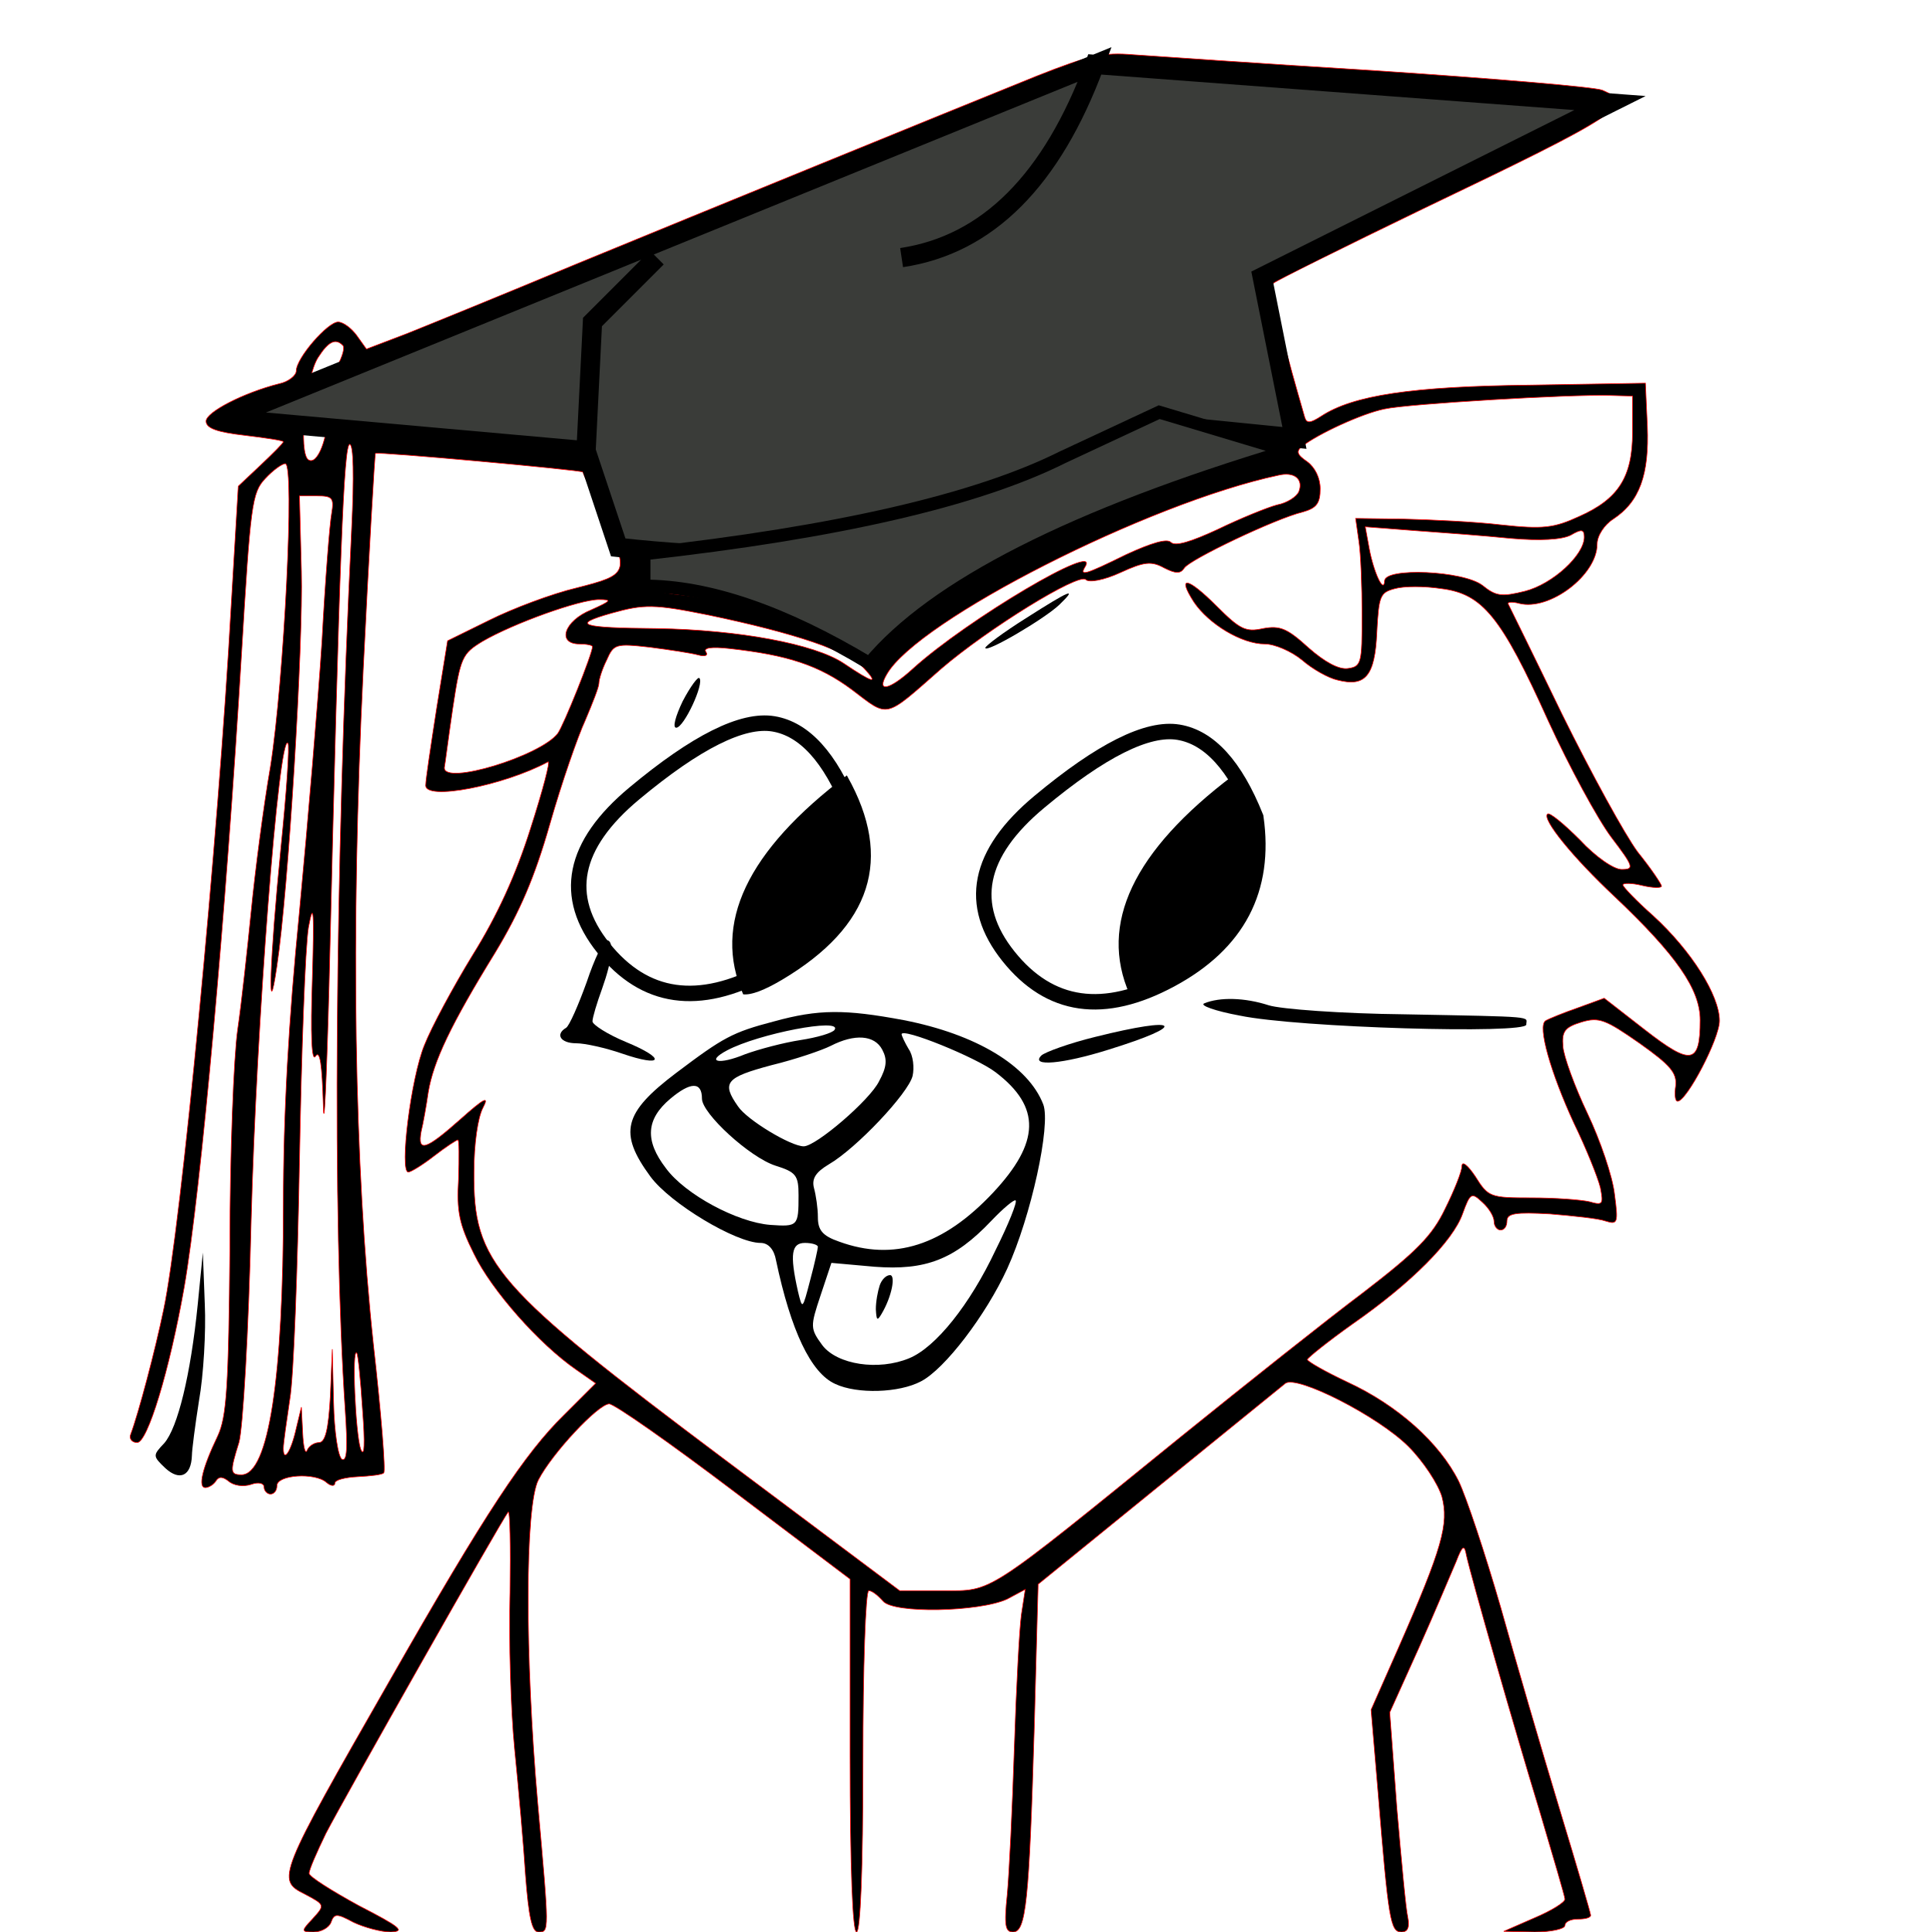
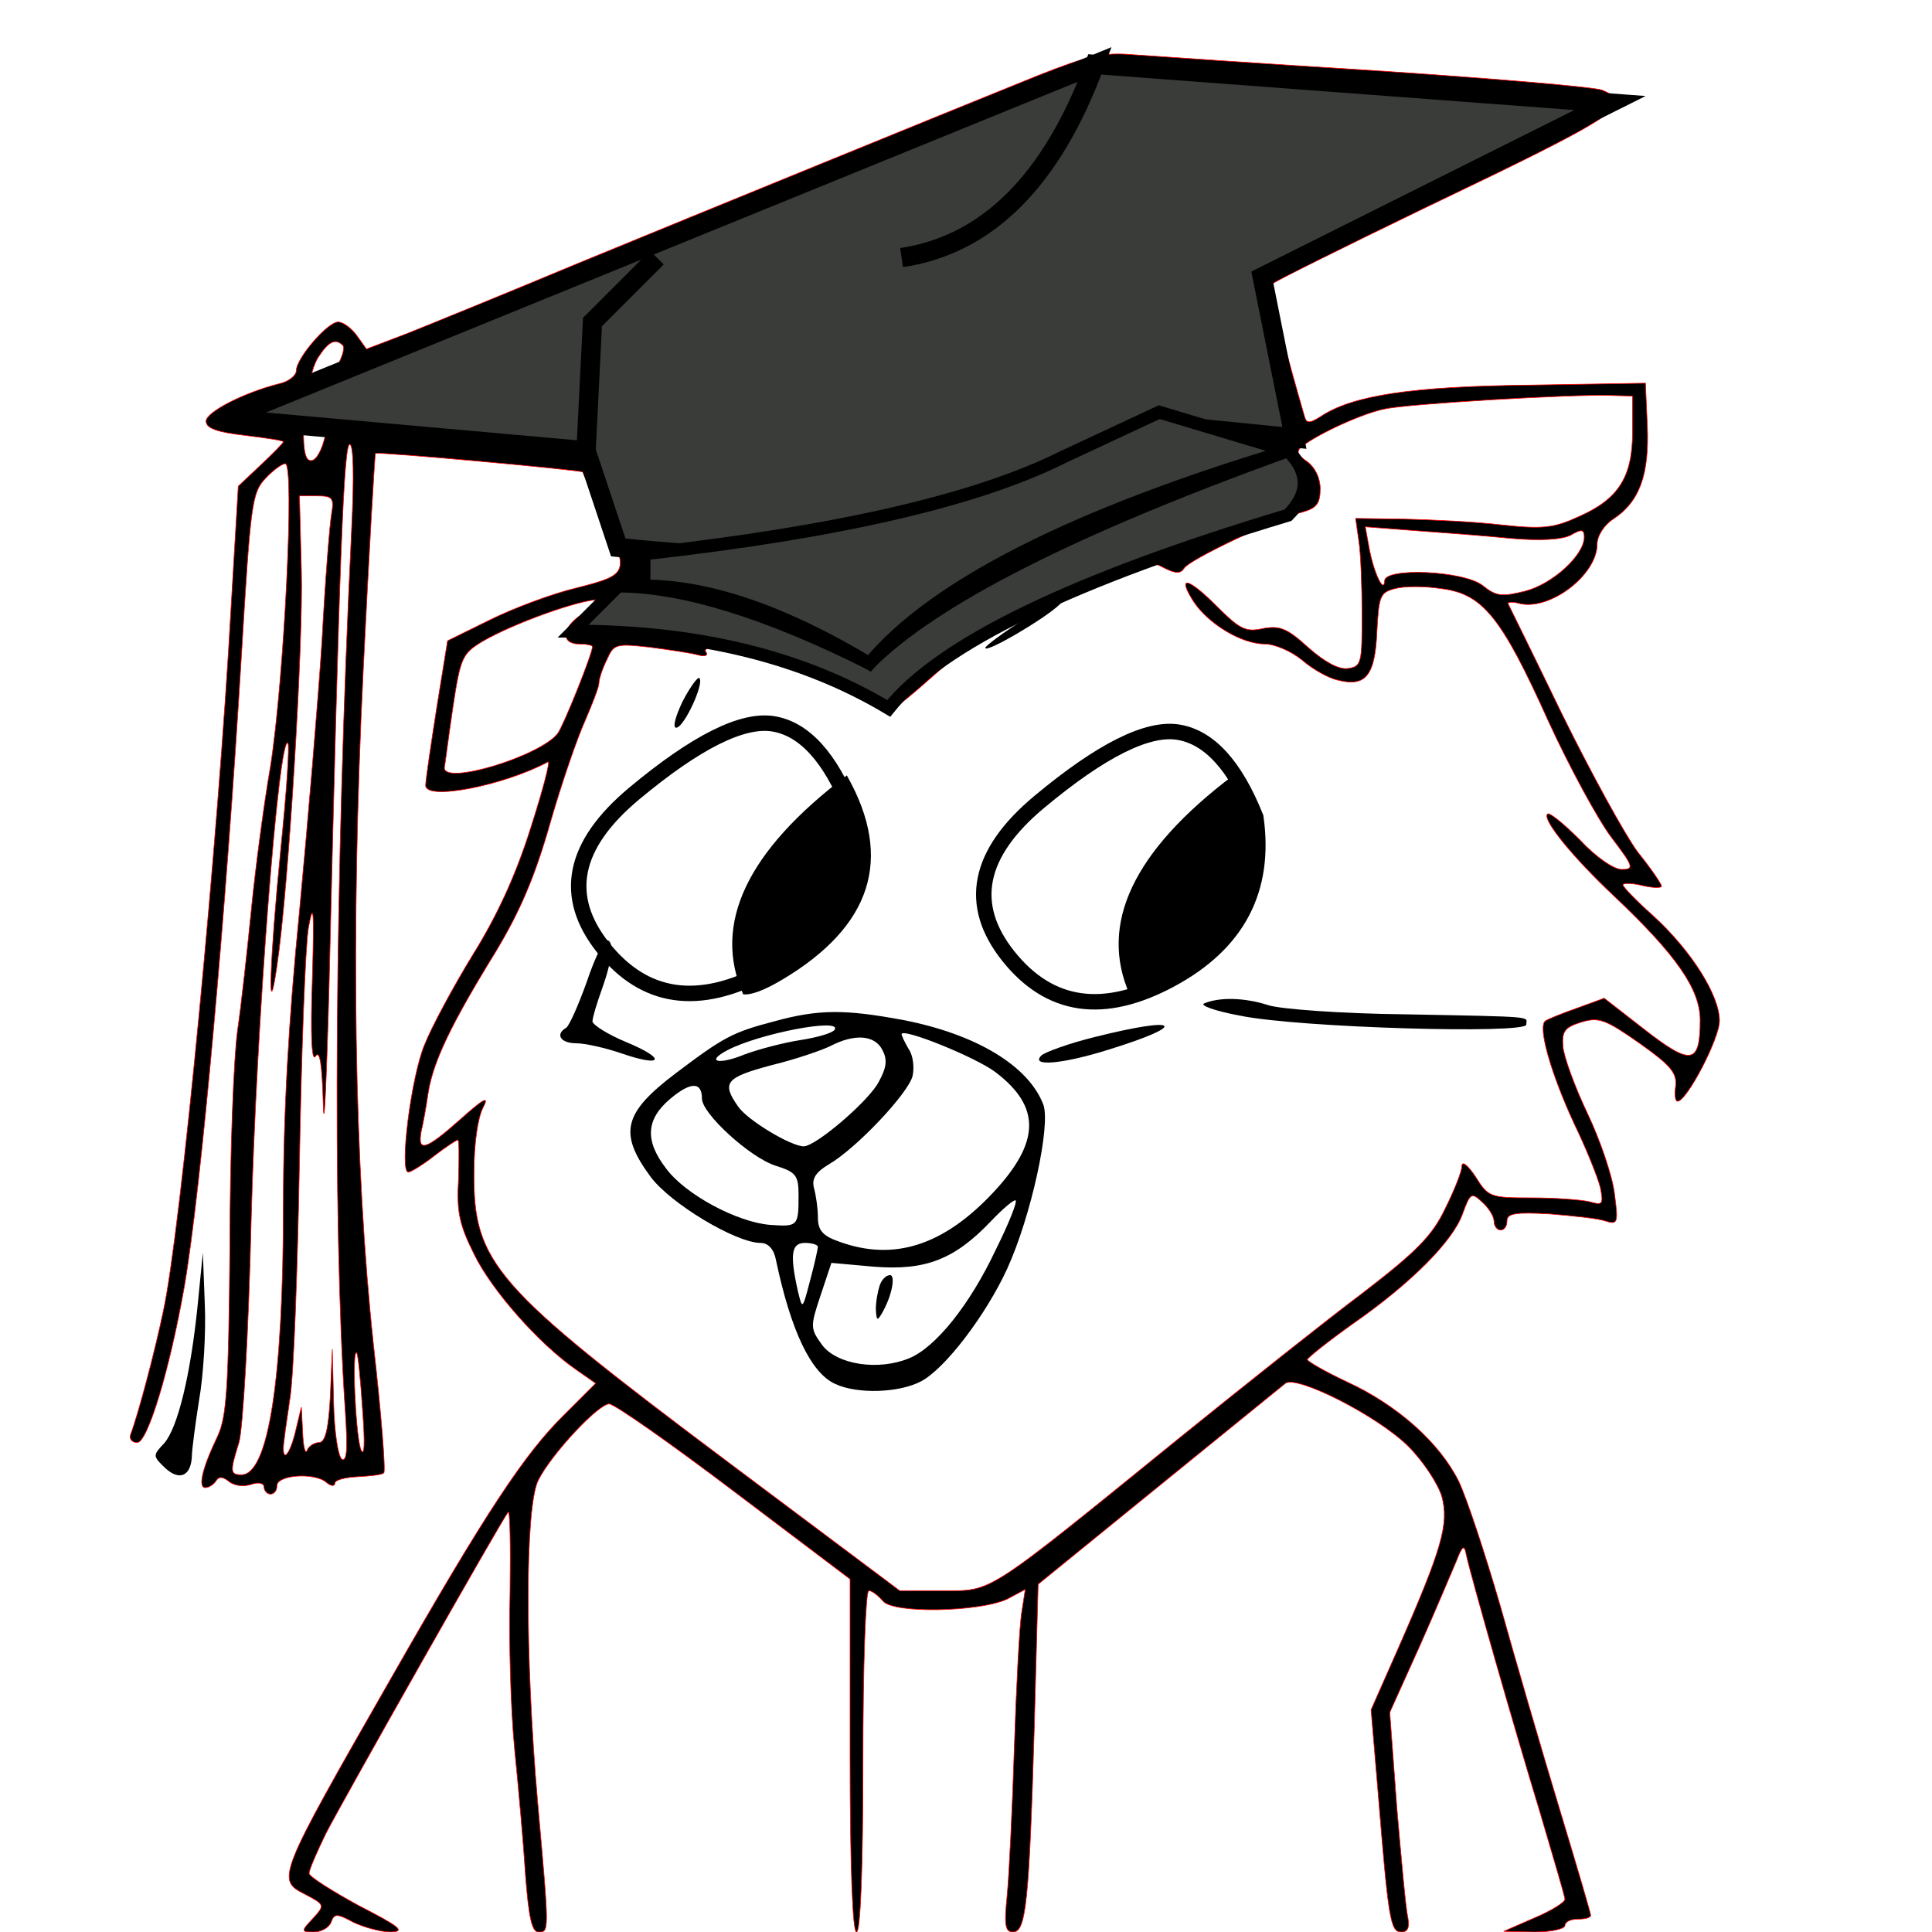
<svg xmlns="http://www.w3.org/2000/svg" version="1.0" width="300pt" height="300pt" viewBox="0 0 300 300" preserveAspectRatio="xMidYMid meet">
  <g transform="translate(0,300) scale(0.1,-0.1)" fill="#000000" stroke="none">
    <path stroke="red" d="M1610 2882 c-163 -66 -506 -206 -715 -292 -110 -46 -228 -94 -263 -108 l-63 -24 -15 21 c-8 11 -21 21 -29 21 -16 0 -65 -56 -65 -76 0 -7 -12 -17 -27 -20 -55 -14 -113 -44 -113 -58 0 -11 17 -17 60 -22 33 -4 60 -8 60 -10 0 -2 -16 -18 -35 -36 l-35 -33 -11 -185 c-20 -362 -78 -968 -105 -1094 -13 -63 -39 -161 -51 -193 -3 -7 2 -13 10 -13 16 0 50 111 73 241 26 150 65 583 89 983 14 232 16 251 37 273 12 13 26 23 31 23 15 0 -2 -337 -23 -470 -11 -63 -24 -164 -30 -225 -6 -60 -15 -143 -21 -184 -6 -41 -12 -192 -12 -335 -2 -221 -5 -266 -19 -296 -24 -50 -31 -80 -19 -80 5 0 13 5 16 10 5 8 11 7 20 0 8 -7 23 -9 35 -5 11 4 20 2 20 -4 0 -6 5 -11 10 -11 6 0 10 6 10 13 0 17 59 21 77 5 7 -6 13 -6 13 -1 0 5 16 9 36 10 19 1 38 3 40 6 3 3 -4 92 -16 198 -30 279 -36 638 -16 1048 9 184 18 336 19 337 3 3 321 -26 322 -29 0 -1 14 -31 30 -66 43 -91 42 -93 -40 -114 -38 -9 -99 -32 -135 -50 l-65 -32 -17 -105 c-9 -58 -17 -111 -17 -119 -2 -25 121 -1 190 36 4 2 -8 -44 -27 -103 -23 -73 -52 -136 -90 -197 -30 -49 -64 -112 -75 -140 -21 -51 -39 -197 -25 -197 4 0 22 11 40 25 18 14 35 25 37 25 2 0 2 -27 1 -61 -3 -50 1 -70 24 -116 27 -56 101 -140 159 -180 l30 -21 -49 -49 c-61 -60 -121 -150 -271 -413 -174 -304 -176 -309 -132 -331 32 -17 32 -17 12 -39 -18 -19 -17 -20 2 -20 12 0 24 7 27 15 5 14 9 14 35 0 17 -8 43 -15 58 -15 23 1 14 8 -50 41 -42 23 -77 45 -77 50 0 6 12 33 26 62 29 56 273 487 283 499 3 4 4 -52 3 -125 -2 -73 1 -181 7 -242 6 -60 14 -149 17 -197 5 -65 10 -88 20 -88 17 0 17 -2 -1 200 -20 228 -20 461 1 502 21 41 93 118 110 118 8 0 95 -61 194 -136 l180 -136 0 -274 c0 -176 4 -274 10 -274 6 0 10 95 10 265 0 146 4 265 9 265 5 0 14 -7 22 -16 16 -20 150 -17 193 3 l28 15 -6 -39 c-3 -21 -8 -114 -11 -208 -3 -93 -8 -196 -11 -227 -5 -48 -3 -58 9 -58 20 0 25 45 33 317 l6 223 187 152 c102 83 191 155 197 160 18 13 144 -51 191 -98 23 -23 46 -58 52 -78 11 -42 1 -79 -68 -236 l-42 -95 11 -130 c16 -196 19 -215 36 -215 10 0 13 7 10 23 -3 12 -10 89 -17 170 l-11 148 46 102 c25 56 50 116 57 132 10 26 13 27 16 10 8 -36 74 -267 114 -398 21 -71 39 -132 39 -136 0 -5 -21 -18 -47 -29 l-48 -21 48 -1 c26 0 47 5 47 10 0 6 9 10 20 10 11 0 20 2 20 6 0 3 -22 78 -49 167 -27 89 -68 230 -91 312 -24 83 -53 170 -65 195 -30 60 -95 118 -173 154 -34 16 -62 32 -62 35 1 3 32 28 70 55 92 64 156 129 171 171 12 33 14 34 31 18 10 -9 18 -22 18 -30 0 -7 5 -13 10 -13 6 0 10 6 10 14 0 12 13 14 67 11 36 -3 75 -7 86 -11 19 -6 20 -3 14 42 -3 27 -22 83 -42 125 -20 42 -37 89 -38 104 -2 24 3 30 29 38 27 8 37 4 90 -33 48 -34 58 -46 56 -66 -2 -13 -1 -24 3 -24 14 0 65 97 65 125 0 39 -43 108 -103 163 -26 23 -47 45 -47 48 0 3 14 3 30 -1 17 -4 30 -4 30 -1 0 3 -16 27 -37 53 -20 27 -72 122 -117 213 -44 91 -82 168 -84 172 -2 3 6 4 17 1 47 -12 121 44 121 92 0 13 11 30 25 39 41 27 56 69 53 144 l-3 67 -180 -3 c-183 -2 -274 -16 -323 -48 -17 -11 -23 -12 -26 -2 -2 7 -16 55 -30 107 -15 52 -24 97 -19 101 4 4 109 56 233 116 305 146 330 162 278 184 -13 5 -169 18 -348 30 -179 11 -350 23 -380 25 -47 4 -69 -1 -150 -33z m67 -84 c-56 -79 -81 -102 -187 -172 -47 -31 -81 -56 -76 -56 4 0 36 13 71 30 77 37 149 100 217 192 l52 70 65 -6 c37 -3 111 -9 166 -12 348 -23 439 -31 420 -39 -11 -4 -120 -57 -242 -116 -170 -82 -223 -112 -223 -126 0 -10 14 -63 30 -118 16 -55 30 -103 30 -107 0 -4 -51 -8 -112 -10 -113 -4 -113 -4 -283 -72 -154 -61 -183 -69 -305 -86 -74 -10 -172 -21 -217 -25 l-81 -7 -35 75 c-19 41 -38 77 -43 80 -5 3 -9 46 -8 96 l1 90 39 44 c21 24 55 51 74 59 19 9 172 71 340 138 168 68 314 129 324 136 35 24 30 6 -17 -58z m-747 -275 c-51 -45 -52 -47 -45 -89 3 -25 1 -61 -6 -85 l-13 -41 -60 5 c-34 4 -100 9 -148 13 l-88 7 0 28 c0 34 2 35 195 114 77 31 156 65 175 76 19 10 37 18 39 19 2 0 -20 -21 -49 -47z m-398 -59 c4 -3 0 -17 -8 -32 -8 -15 -14 -44 -14 -64 0 -48 -17 -91 -31 -82 -16 10 -5 128 15 159 16 25 27 30 38 19z m36 -48 c-12 -9 -18 -27 -18 -52 0 -22 -4 -34 -9 -28 -14 15 -1 82 18 87 26 7 27 7 9 -7z m1967 -87 c0 -70 -22 -104 -83 -131 -39 -18 -56 -20 -121 -13 -42 5 -110 8 -151 9 l-75 1 5 -35 c3 -19 5 -71 5 -115 0 -75 -1 -80 -22 -83 -14 -2 -36 10 -61 32 -33 30 -44 35 -71 30 -27 -6 -36 -1 -72 35 -45 45 -62 48 -35 6 23 -34 74 -65 110 -65 15 0 41 -11 58 -25 16 -14 41 -28 55 -31 43 -11 58 6 61 74 3 57 5 62 28 68 14 4 46 4 72 0 64 -8 93 -43 166 -205 33 -72 77 -153 98 -181 35 -46 36 -50 16 -50 -12 0 -40 19 -65 46 -25 25 -47 43 -50 40 -9 -8 40 -68 104 -128 96 -91 133 -144 133 -192 0 -69 -14 -71 -86 -15 l-63 49 -41 -15 c-23 -8 -45 -17 -50 -20 -13 -8 8 -81 44 -159 19 -39 37 -84 41 -100 5 -26 4 -28 -17 -22 -13 3 -53 6 -90 6 -64 0 -67 1 -87 33 -12 18 -21 25 -21 16 0 -8 -12 -38 -26 -66 -20 -42 -45 -67 -127 -130 -56 -42 -183 -143 -282 -223 -308 -250 -293 -240 -371 -240 l-67 0 -271 203 c-360 270 -391 306 -390 447 0 44 6 85 14 100 10 19 2 15 -35 -18 -54 -48 -67 -52 -61 -19 3 12 8 40 11 61 8 48 35 105 104 217 38 63 61 116 85 200 18 63 43 135 55 161 11 26 21 51 21 57 0 6 5 22 12 36 11 25 14 26 67 20 31 -4 64 -9 75 -12 11 -3 16 -1 12 5 -4 6 9 8 36 5 91 -10 140 -26 191 -64 58 -44 49 -46 139 33 71 61 213 149 224 138 5 -5 28 -1 54 11 37 17 48 18 68 7 18 -9 25 -9 31 0 8 13 142 77 184 87 21 6 27 13 27 36 0 17 -8 33 -20 42 -16 11 -18 16 -8 24 24 19 93 51 128 58 36 8 290 23 350 21 l35 -1 0 -56z m-1989 -151 c-26 -536 -30 -1071 -10 -1367 4 -59 3 -81 -5 -77 -6 4 -12 42 -13 89 l-2 82 -3 -72 c-3 -54 -8 -73 -18 -73 -7 0 -16 -6 -18 -12 -3 -7 -6 5 -7 27 l-2 40 -8 -33 c-8 -36 -20 -54 -20 -31 0 8 5 42 10 76 6 34 12 201 15 370 3 169 9 333 14 363 8 43 9 26 6 -80 -3 -88 -1 -130 5 -120 7 10 10 -13 12 -75 1 -49 5 34 9 185 16 672 23 840 32 840 6 0 7 -49 3 -132z m1441 115 c-4 -3 -49 -17 -99 -30 -125 -31 -370 -153 -460 -227 l-67 -56 -33 20 c-44 25 -191 67 -267 76 -42 4 -61 11 -61 20 0 10 14 14 48 14 26 0 126 11 222 24 161 22 186 28 318 80 78 30 155 62 170 70 19 11 59 15 131 16 57 0 101 -3 98 -7z m30 -56 c-3 -8 -18 -18 -34 -21 -15 -4 -57 -21 -92 -38 -41 -19 -66 -27 -73 -20 -6 6 -30 -1 -69 -19 -65 -32 -73 -34 -64 -19 25 41 -183 -82 -267 -158 -37 -34 -58 -38 -41 -9 48 84 406 266 608 309 25 6 39 -6 32 -25z m-1502 -34 c-3 -16 -10 -104 -15 -198 -6 -93 -22 -282 -35 -420 -17 -172 -25 -314 -25 -455 0 -270 -23 -420 -65 -420 -18 0 -18 5 -4 50 6 20 15 169 19 345 8 305 43 756 57 741 3 -2 -2 -76 -11 -164 -17 -171 -21 -285 -6 -182 18 119 41 501 38 613 l-3 117 27 0 c24 0 27 -3 23 -27z m1831 -39 c46 -4 79 -2 93 5 17 10 21 9 21 -3 0 -28 -49 -73 -92 -84 -36 -9 -45 -8 -66 9 -30 23 -152 28 -152 7 -1 -21 -17 13 -24 51 l-6 33 78 -6 c42 -3 109 -8 148 -12z m-1428 -111 c-42 -17 -54 -53 -18 -53 11 0 20 -2 20 -4 0 -11 -45 -123 -54 -135 -27 -35 -177 -81 -176 -53 1 4 6 45 13 92 12 80 15 85 46 104 48 28 151 65 181 65 21 0 19 -2 -12 -16z m182 -8 c134 -28 218 -56 242 -83 23 -25 14 -23 -32 8 -45 30 -163 52 -290 54 -120 1 -134 6 -70 24 50 14 66 14 150 -3z m-537 -1235 c4 -52 3 -75 -3 -60 -8 24 -14 158 -6 149 2 -2 6 -42 9 -89z" />
    <path d="M1593 2040 c-35 -22 -63 -43 -63 -46 0 -9 92 45 115 67 29 28 17 23 -52 -21z" />
    <path d="M1060 1911 c-11 -23 -16 -41 -10 -41 12 0 44 69 36 77 -2 3 -14 -13 -26 -36z" />
    <g id="right_eye">
      <path stroke="black" stroke-width="24" fill="none" d="M 1950 1731 q -48 120 -120 132 t -216 -108 t -48 -240 t 252 -36 t 132 252 z" />
      <path d="M 1915 1796 Q 1682 1620 1754 1456 Q 1773 1454 1815 1479 Q 2023 1603 1916 1794 z" />
    </g>
    <g id="left_eye">
      <path stroke="black" stroke-width="24" fill="none" d="M 1321 1744 q -48 120 -120 132 t -216 -108 t -48 -240 t 252 -36 t 132 252 z" />
      <path d="M 1315 1796 q -233 -176 -161 -340 q 19 -2 61 23 q 208 124 101 315 z" />
    </g>
    <path d="M911 1475 c-13 -36 -27 -68 -32 -71 -17 -10 -9 -24 16 -24 13 0 45 -7 71 -16 64 -22 69 -8 6 18 -29 12 -52 27 -52 32 0 6 7 29 15 51 16 45 19 75 7 75 -5 0 -19 -29 -31 -65z" />
    <path d="M1870 1442 c-8 -3 17 -12 55 -19 91 -19 445 -29 445 -14 0 13 20 12 -190 16 -96 1 -191 8 -210 14 -37 12 -76 13 -100 3z" />
    <path d="M1202 1414 c-65 -17 -79 -25 -152 -80 -82 -62 -90 -93 -40 -161 31 -42 133 -103 171 -103 12 0 21 -10 24 -27 23 -109 54 -175 92 -192 34 -16 99 -14 133 4 37 19 101 103 134 175 37 81 68 223 56 255 -23 60 -104 109 -217 131 -91 17 -132 17 -201 -2z m94 -13 c-3 -5 -27 -12 -53 -16 -26 -4 -64 -14 -86 -22 -41 -17 -62 -12 -28 6 49 26 179 51 167 32z m250 -66 c71 -54 69 -109 -4 -187 -77 -82 -154 -107 -239 -76 -26 9 -33 18 -33 38 0 14 -3 34 -6 45 -4 15 3 25 23 37 43 25 123 110 130 137 3 13 1 32 -6 42 -6 10 -11 21 -11 23 0 11 116 -36 146 -59z m-176 35 c8 -15 7 -27 -5 -49 -14 -29 -98 -101 -117 -101 -20 0 -88 41 -102 62 -26 37 -19 45 52 64 37 9 78 23 92 30 37 19 68 17 80 -6z m-280 -76 c0 -23 74 -91 114 -104 32 -10 36 -15 36 -46 0 -48 -1 -49 -44 -46 -51 4 -132 47 -162 88 -33 43 -31 76 7 108 31 26 49 27 49 0z m456 -235 c-40 -85 -93 -151 -134 -168 -48 -20 -112 -10 -135 20 -19 26 -19 29 -3 77 l17 51 67 -6 c79 -6 124 11 181 71 19 20 36 34 38 32 3 -2 -11 -37 -31 -77z m-276 5 c0 -3 -5 -26 -12 -52 -12 -46 -12 -46 -19 -17 -13 58 -10 75 11 75 11 0 20 -3 20 -6z" />
    <path d="M1366 1004 c-3 -9 -6 -25 -6 -37 1 -17 2 -19 9 -7 16 27 22 60 13 60 -6 0 -13 -7 -16 -16z" />
    <path d="M1701 1390 c-41 -10 -79 -24 -84 -29 -18 -18 34 -13 104 9 126 39 112 53 -20 20z" />
    <path d="M307 974 c-11 -109 -31 -191 -52 -215 -18 -19 -18 -20 2 -39 22 -20 40 -12 41 20 0 8 5 47 11 85 7 39 11 107 9 150 l-3 80 -8 -81z" />
  </g>
  <g id="hat" style="z-index=10000">
    <path id="outer_shape" stroke-width="3" stroke="black" fill="#3A3C39" d="M35 65 l 135 -55 q -10 27 -30 30 q 20 -3 30 -30 l 80 6 l -54 27 l 5 25 l -20 -2 l -20 9 q -20 15 -65 10 l -5 -15 l 1 -20 l 10 -10 l -10 10 l -1 20 L35 65z" />
+     <path id="lower_thing_2" stroke="black" stroke-width="2" fill="#3A3C39" d="M200 70 q 5 5 0 10 q -50 15 -62 30 q -20 -12 -49 -12 l 7 -7 q 15 0 39 12 q 15 -15 65 -33" />
    <path id="lower_thing" stroke="black" stroke-width="2" fill="#3A3C39" d="M200 70 q -50 15 -65 33 q -20 -12 -35 -12 l 0 -5 q 45 -5 65 -15 l 15 -7 L 200 70" />
  </g>
</svg>
